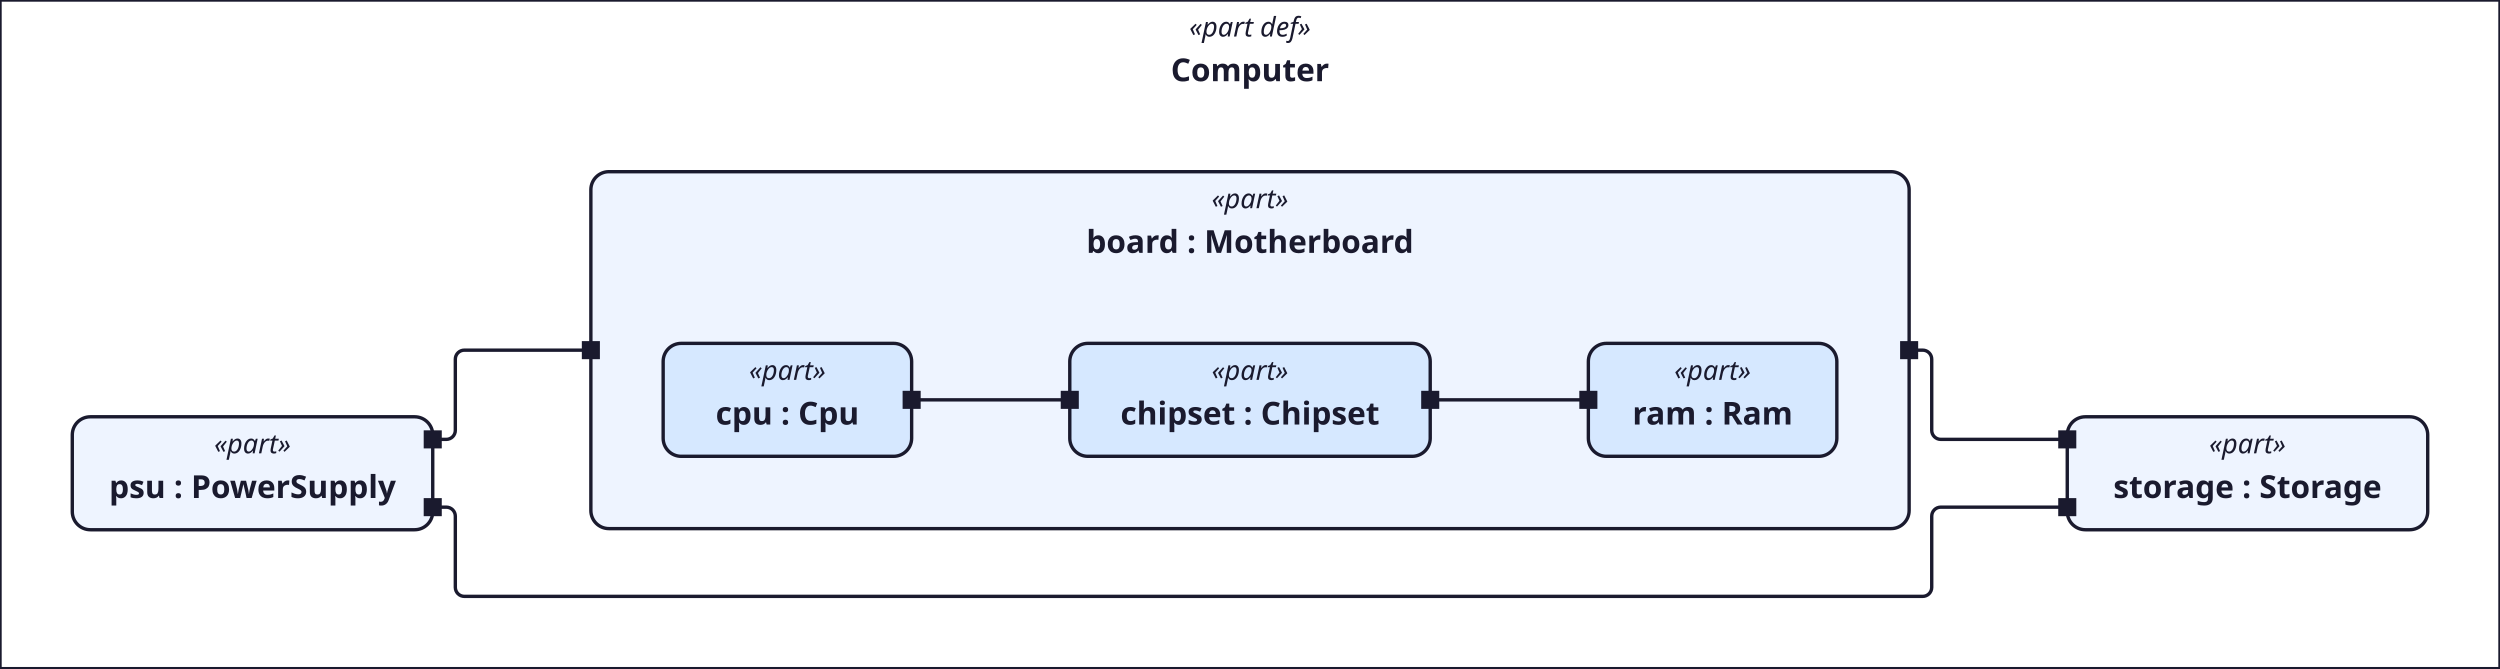
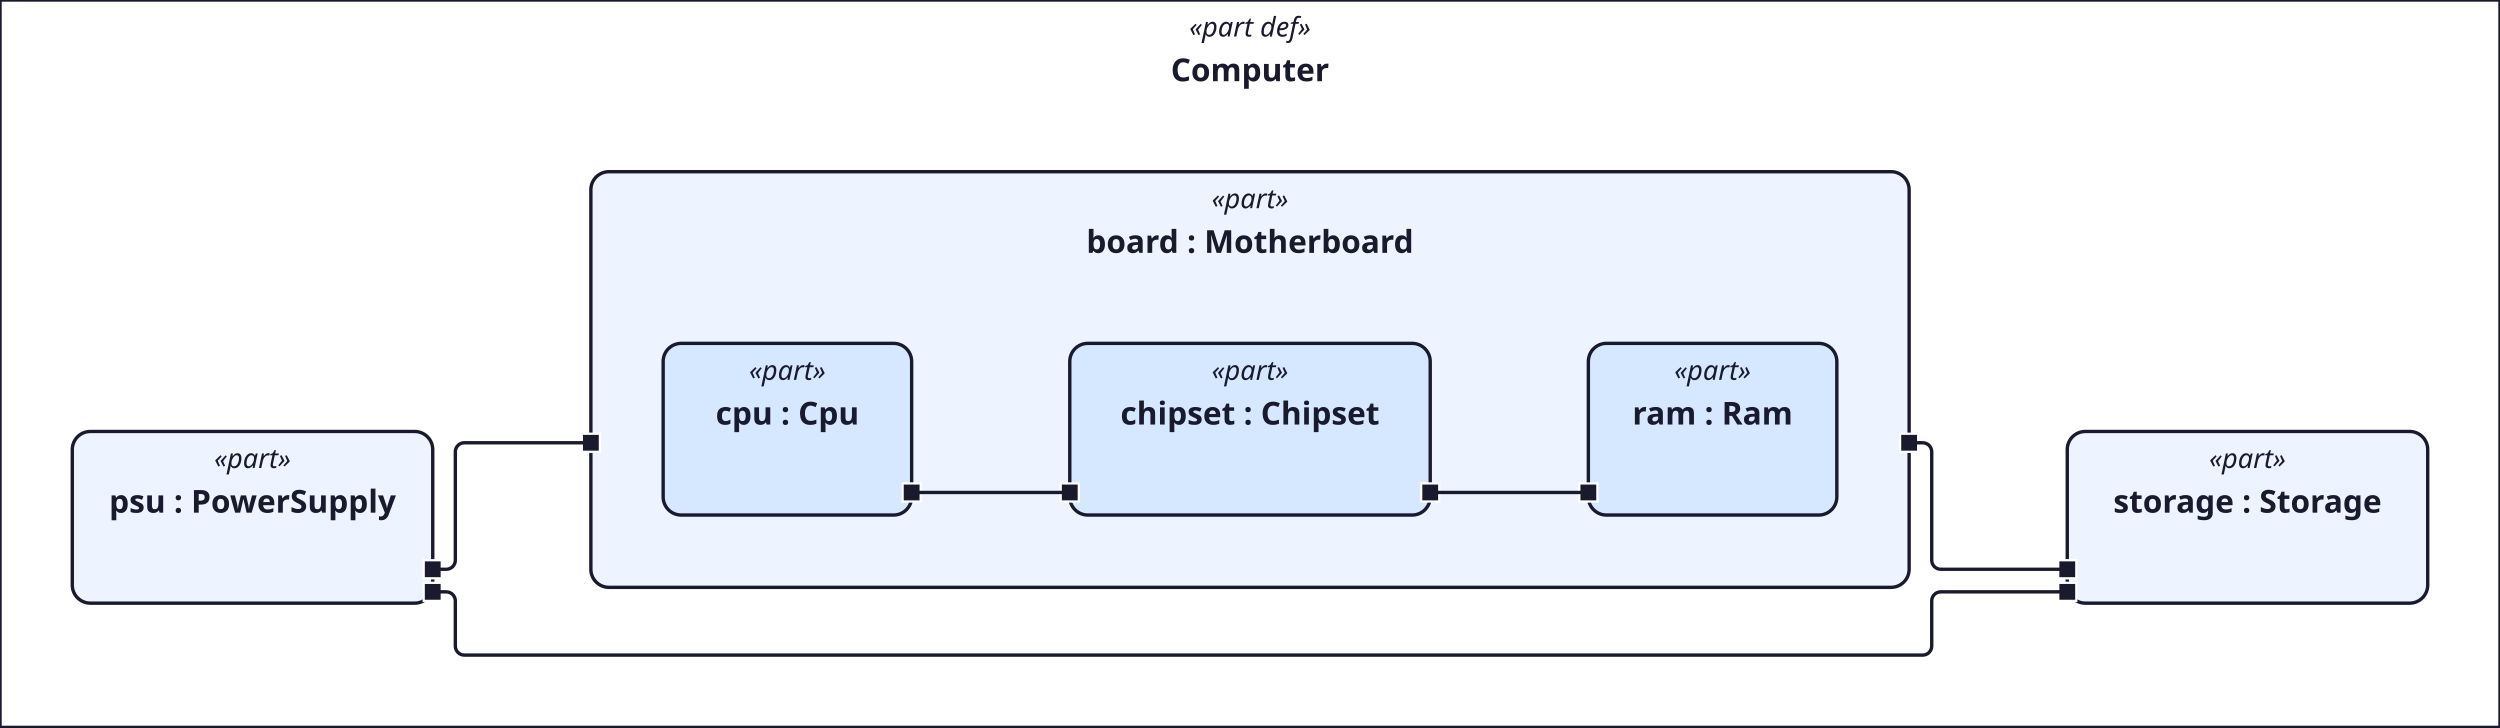
- <svg xmlns="http://www.w3.org/2000/svg" width="1106.68" height="296.00" viewBox="0 0 1106.68 296.00">
+ <svg xmlns="http://www.w3.org/2000/svg" width="1106.68" height="322.00" viewBox="0 0 1106.68 322.00">
  <defs>
    <marker id="line-end-open-chevron" markerWidth="10" markerHeight="7" refX="9" refY="3.5" orient="auto">
      <polyline points="0 0, 10 3.5, 0 7" fill="none" stroke="#1A1A2E" stroke-width="1.50" />
    </marker>
    <marker id="line-end-hollow-triangle" markerWidth="10" markerHeight="7" refX="9" refY="3.5" orient="auto">
      <polygon points="0 0, 10 3.5, 0 7" fill="#FFFFFF" stroke="#1A1A2E" stroke-width="1.50" />
    </marker>
    <marker id="line-end-filled-arrow" markerWidth="10" markerHeight="7" refX="9" refY="3.5" orient="auto">
      <polygon points="0 0, 10 3.5, 0 7" fill="#1A1A2E" stroke="#1A1A2E" stroke-width="1.50" />
    </marker>
    <marker id="line-end-hollow-triangle-crossbar" markerWidth="10" markerHeight="7" refX="9" refY="3.5" orient="auto">
      <polygon points="0 0, 10 3.5, 0 7" fill="#FFFFFF" stroke="#1A1A2E" stroke-width="1.50" />
      <line x1="7" y1="0" x2="7" y2="7" stroke="#1A1A2E" stroke-width="1.50" />
    </marker>
    <marker id="line-end-hollow-diamond" markerWidth="14" markerHeight="8" refX="13" refY="4" orient="auto">
      <polygon points="1 4, 7 0, 13 4, 7 8" fill="#FFFFFF" stroke="#1A1A2E" stroke-width="1.50" />
    </marker>
    <marker id="line-end-filled-diamond" markerWidth="14" markerHeight="8" refX="13" refY="4" orient="auto">
      <polygon points="1 4, 7 0, 13 4, 7 8" fill="#1A1A2E" stroke="#1A1A2E" stroke-width="1.50" />
    </marker>
    <marker id="line-end-circle" markerWidth="10" markerHeight="10" refX="9" refY="5" orient="auto">
      <circle cx="5" cy="5" r="4" fill="#FFFFFF" stroke="#1A1A2E" stroke-width="1.50" />
    </marker>
    <marker id="line-end-bar" markerWidth="4" markerHeight="12" refX="2" refY="6" orient="auto">
      <line x1="2" y1="0" x2="2" y2="12" stroke="#1A1A2E" stroke-width="1.50" />
    </marker>
    <filter id="label-bg" x="-0.05" y="-0.05" width="1.1" height="1.1">
      <feFlood flood-color="#FFFFFF" />
      <feComposite in="SourceGraphic" operator="over" />
    </filter>
  </defs>
-   <rect x="0.00" y="0.00" width="1106.68" height="296.00" fill="#FFFFFF" stroke="#1A1A2E" stroke-width="1.50" />
+   <rect x="0.00" y="0.00" width="1106.68" height="322.00" fill="#FFFFFF" stroke="#1A1A2E" stroke-width="1.50" />
  <text x="553.34" y="12.00" font-family="Noto Sans, sans-serif" font-size="12.00" font-style="italic" fill="#1A1A2E" text-anchor="middle" dominant-baseline="middle">«part def»</text>
  <text x="553.34" y="31.00" font-family="Noto Sans, sans-serif" font-size="14.00" font-weight="bold" fill="#1A1A2E" text-anchor="middle" dominant-baseline="middle">Computer</text>
-   <rect x="261.56" y="76.00" width="583.56" height="158.00" fill="#EEF4FF" stroke="#1A1A2E" stroke-width="1.50" rx="8.00" ry="8.00" />
+   <rect x="261.56" y="76.00" width="583.56" height="184.00" fill="#EEF4FF" stroke="#1A1A2E" stroke-width="1.50" rx="8.00" ry="8.00" />
  <text x="553.34" y="88.00" font-family="Noto Sans, sans-serif" font-size="12.00" font-style="italic" fill="#1A1A2E" text-anchor="middle" dominant-baseline="middle">«part»</text>
  <text x="553.34" y="107.00" font-family="Noto Sans, sans-serif" font-size="14.00" font-weight="bold" fill="#1A1A2E" text-anchor="middle" dominant-baseline="middle">board : Motherboard</text>
-   <rect x="293.56" y="152.00" width="110.00" height="50.00" fill="#D6E8FF" stroke="#1A1A2E" stroke-width="1.50" rx="8.00" ry="8.00" />
+   <rect x="293.56" y="152.00" width="110.00" height="76.00" fill="#D6E8FF" stroke="#1A1A2E" stroke-width="1.50" rx="8.00" ry="8.00" />
  <text x="348.56" y="164.00" font-family="Noto Sans, sans-serif" font-size="12.00" font-style="italic" fill="#1A1A2E" text-anchor="middle" dominant-baseline="middle">«part»</text>
  <text x="348.56" y="183.00" font-family="Noto Sans, sans-serif" font-size="14.00" font-weight="bold" fill="#1A1A2E" text-anchor="middle" dominant-baseline="middle">cpu : Cpu</text>
-   <rect x="473.56" y="152.00" width="159.56" height="50.00" fill="#D6E8FF" stroke="#1A1A2E" stroke-width="1.50" rx="8.00" ry="8.00" />
+   <rect x="473.56" y="152.00" width="159.56" height="76.00" fill="#D6E8FF" stroke="#1A1A2E" stroke-width="1.50" rx="8.00" ry="8.00" />
  <text x="553.34" y="164.00" font-family="Noto Sans, sans-serif" font-size="12.00" font-style="italic" fill="#1A1A2E" text-anchor="middle" dominant-baseline="middle">«part»</text>
  <text x="553.34" y="183.00" font-family="Noto Sans, sans-serif" font-size="14.00" font-weight="bold" fill="#1A1A2E" text-anchor="middle" dominant-baseline="middle">chipset : Chipset</text>
-   <rect x="703.12" y="152.00" width="110.00" height="50.00" fill="#D6E8FF" stroke="#1A1A2E" stroke-width="1.50" rx="8.00" ry="8.00" />
+   <rect x="703.12" y="152.00" width="110.00" height="76.00" fill="#D6E8FF" stroke="#1A1A2E" stroke-width="1.50" rx="8.00" ry="8.00" />
  <text x="758.12" y="164.00" font-family="Noto Sans, sans-serif" font-size="12.00" font-style="italic" fill="#1A1A2E" text-anchor="middle" dominant-baseline="middle">«part»</text>
  <text x="758.12" y="183.00" font-family="Noto Sans, sans-serif" font-size="14.00" font-weight="bold" fill="#1A1A2E" text-anchor="middle" dominant-baseline="middle">ram : Ram</text>
-   <rect x="399.56" y="173.00" width="8.00" height="8.00" fill="#1A1A2E" />
-   <rect x="469.56" y="173.00" width="8.00" height="8.00" fill="#1A1A2E" />
-   <path d="M 403.56 177.00 L 473.56 177.00" fill="none" stroke="#1A1A2E" stroke-width="1.50" />
-   <rect x="629.12" y="173.00" width="8.00" height="8.00" fill="#1A1A2E" />
-   <rect x="699.12" y="173.00" width="8.00" height="8.00" fill="#1A1A2E" />
-   <path d="M 633.12 177.00 L 703.12 177.00" fill="none" stroke="#1A1A2E" stroke-width="1.50" />
-   <rect x="32.00" y="184.50" width="159.56" height="50.00" fill="#EEF4FF" stroke="#1A1A2E" stroke-width="1.50" rx="8.00" ry="8.00" />
-   <text x="111.78" y="196.50" font-family="Noto Sans, sans-serif" font-size="12.00" font-style="italic" fill="#1A1A2E" text-anchor="middle" dominant-baseline="middle">«part»</text>
-   <text x="111.78" y="215.50" font-family="Noto Sans, sans-serif" font-size="14.00" font-weight="bold" fill="#1A1A2E" text-anchor="middle" dominant-baseline="middle">psu : PowerSupply</text>
-   <rect x="915.12" y="184.50" width="159.56" height="50.00" fill="#EEF4FF" stroke="#1A1A2E" stroke-width="1.50" rx="8.00" ry="8.00" />
-   <text x="994.90" y="196.50" font-family="Noto Sans, sans-serif" font-size="12.00" font-style="italic" fill="#1A1A2E" text-anchor="middle" dominant-baseline="middle">«part»</text>
-   <text x="994.90" y="215.50" font-family="Noto Sans, sans-serif" font-size="14.00" font-weight="bold" fill="#1A1A2E" text-anchor="middle" dominant-baseline="middle">storage : Storage</text>
-   <rect x="187.56" y="190.50" width="8.00" height="8.00" fill="#1A1A2E" />
-   <rect x="257.56" y="151.00" width="8.00" height="8.00" fill="#1A1A2E" />
-   <path d="M 191.56 194.50 L 197.56 194.50 A 4.00 4.00 0 0 0 201.56 190.50 L 201.56 159.00 A 4.00 4.00 0 0 1 205.56 155.00 L 261.56 155.00" fill="none" stroke="#1A1A2E" stroke-width="1.50" />
-   <rect x="187.56" y="220.50" width="8.00" height="8.00" fill="#1A1A2E" />
-   <rect x="911.12" y="220.50" width="8.00" height="8.00" fill="#1A1A2E" />
-   <path d="M 191.56 224.50 L 197.56 224.50 A 4.00 4.00 0 0 1 201.56 228.50 L 201.56 260.00 A 4.00 4.00 0 0 0 205.56 264.00 L 851.12 264.00 A 4.00 4.00 0 0 0 855.12 260.00 L 855.12 228.50 A 4.00 4.00 0 0 1 859.12 224.50 L 915.12 224.50" fill="none" stroke="#1A1A2E" stroke-width="1.50" />
-   <rect x="841.12" y="151.00" width="8.00" height="8.00" fill="#1A1A2E" />
-   <rect x="911.12" y="190.50" width="8.00" height="8.00" fill="#1A1A2E" />
-   <path d="M 845.12 155.00 L 851.12 155.00 A 4.00 4.00 0 0 1 855.12 159.00 L 855.12 190.50 A 4.00 4.00 0 0 0 859.12 194.50 L 915.12 194.50" fill="none" stroke="#1A1A2E" stroke-width="1.50" />
+   <rect x="399.56" y="214.00" width="8.00" height="8.00" fill="#1A1A2E" stroke="#FFFFFF" stroke-width="1.00" />
+   <rect x="469.56" y="214.00" width="8.00" height="8.00" fill="#1A1A2E" stroke="#FFFFFF" stroke-width="1.00" />
+   <path d="M 403.56 218.00 L 473.56 218.00" fill="none" stroke="#1A1A2E" stroke-width="1.50" />
+   <rect x="629.12" y="214.00" width="8.00" height="8.00" fill="#1A1A2E" stroke="#FFFFFF" stroke-width="1.00" />
+   <rect x="699.12" y="214.00" width="8.00" height="8.00" fill="#1A1A2E" stroke="#FFFFFF" stroke-width="1.00" />
+   <path d="M 633.12 218.00 L 703.12 218.00" fill="none" stroke="#1A1A2E" stroke-width="1.50" />
+   <rect x="32.00" y="191.00" width="159.56" height="76.00" fill="#EEF4FF" stroke="#1A1A2E" stroke-width="1.50" rx="8.00" ry="8.00" />
+   <text x="111.78" y="203.00" font-family="Noto Sans, sans-serif" font-size="12.00" font-style="italic" fill="#1A1A2E" text-anchor="middle" dominant-baseline="middle">«part»</text>
+   <text x="111.78" y="222.00" font-family="Noto Sans, sans-serif" font-size="14.00" font-weight="bold" fill="#1A1A2E" text-anchor="middle" dominant-baseline="middle">psu : PowerSupply</text>
+   <rect x="915.12" y="191.00" width="159.56" height="76.00" fill="#EEF4FF" stroke="#1A1A2E" stroke-width="1.50" rx="8.00" ry="8.00" />
+   <text x="994.90" y="203.00" font-family="Noto Sans, sans-serif" font-size="12.00" font-style="italic" fill="#1A1A2E" text-anchor="middle" dominant-baseline="middle">«part»</text>
+   <text x="994.90" y="222.00" font-family="Noto Sans, sans-serif" font-size="14.00" font-weight="bold" fill="#1A1A2E" text-anchor="middle" dominant-baseline="middle">storage : Storage</text>
+   <rect x="187.56" y="248.00" width="8.00" height="8.00" fill="#1A1A2E" stroke="#FFFFFF" stroke-width="1.00" />
+   <rect x="257.56" y="192.00" width="8.00" height="8.00" fill="#1A1A2E" stroke="#FFFFFF" stroke-width="1.00" />
+   <path d="M 191.56 252.00 L 197.56 252.00 A 4.00 4.00 0 0 0 201.56 248.00 L 201.56 200.00 A 4.00 4.00 0 0 1 205.56 196.00 L 261.56 196.00" fill="none" stroke="#1A1A2E" stroke-width="1.50" />
+   <rect x="187.56" y="258.00" width="8.00" height="8.00" fill="#1A1A2E" stroke="#FFFFFF" stroke-width="1.00" />
+   <rect x="911.12" y="258.00" width="8.00" height="8.00" fill="#1A1A2E" stroke="#FFFFFF" stroke-width="1.00" />
+   <path d="M 191.56 262.00 L 197.56 262.00 A 4.00 4.00 0 0 1 201.56 266.00 L 201.56 286.00 A 4.00 4.00 0 0 0 205.56 290.00 L 851.12 290.00 A 4.00 4.00 0 0 0 855.12 286.00 L 855.12 266.00 A 4.00 4.00 0 0 1 859.12 262.00 L 915.12 262.00" fill="none" stroke="#1A1A2E" stroke-width="1.50" />
+   <rect x="841.12" y="192.00" width="8.00" height="8.00" fill="#1A1A2E" stroke="#FFFFFF" stroke-width="1.00" />
+   <rect x="911.12" y="248.00" width="8.00" height="8.00" fill="#1A1A2E" stroke="#FFFFFF" stroke-width="1.00" />
+   <path d="M 845.12 196.00 L 851.12 196.00 A 4.00 4.00 0 0 1 855.12 200.00 L 855.12 248.00 A 4.00 4.00 0 0 0 859.12 252.00 L 915.12 252.00" fill="none" stroke="#1A1A2E" stroke-width="1.50" />
</svg>
